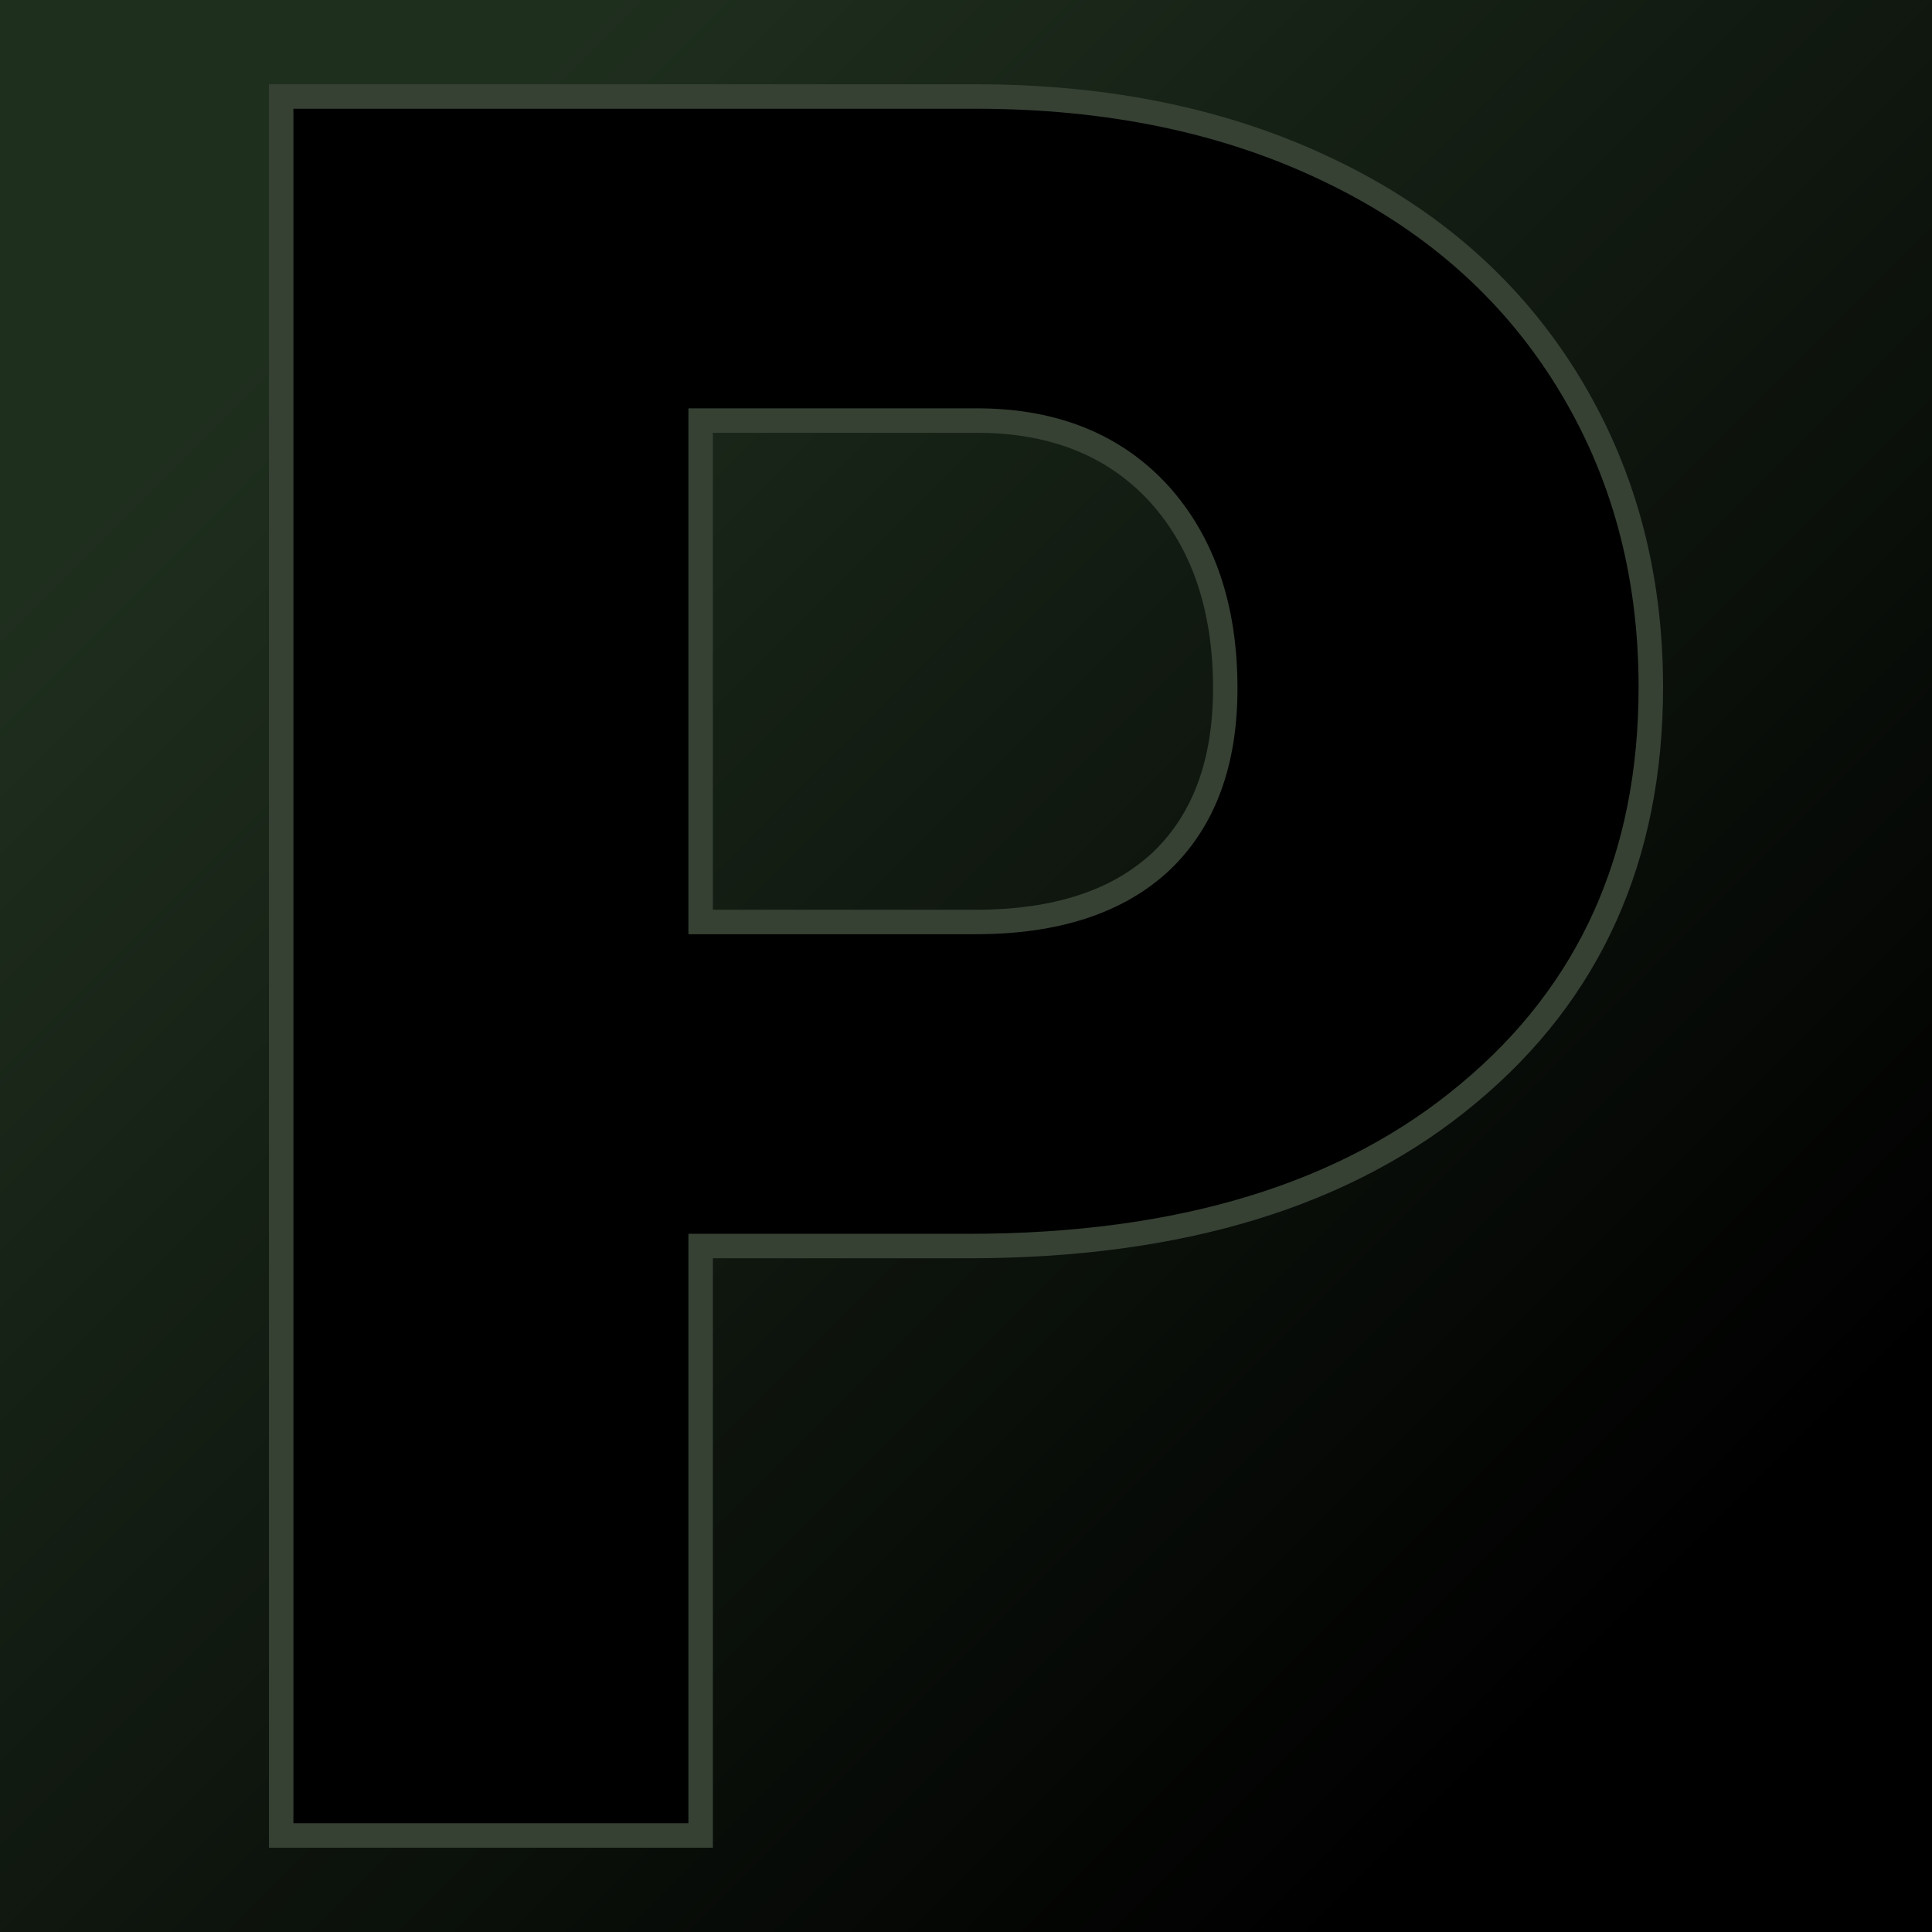
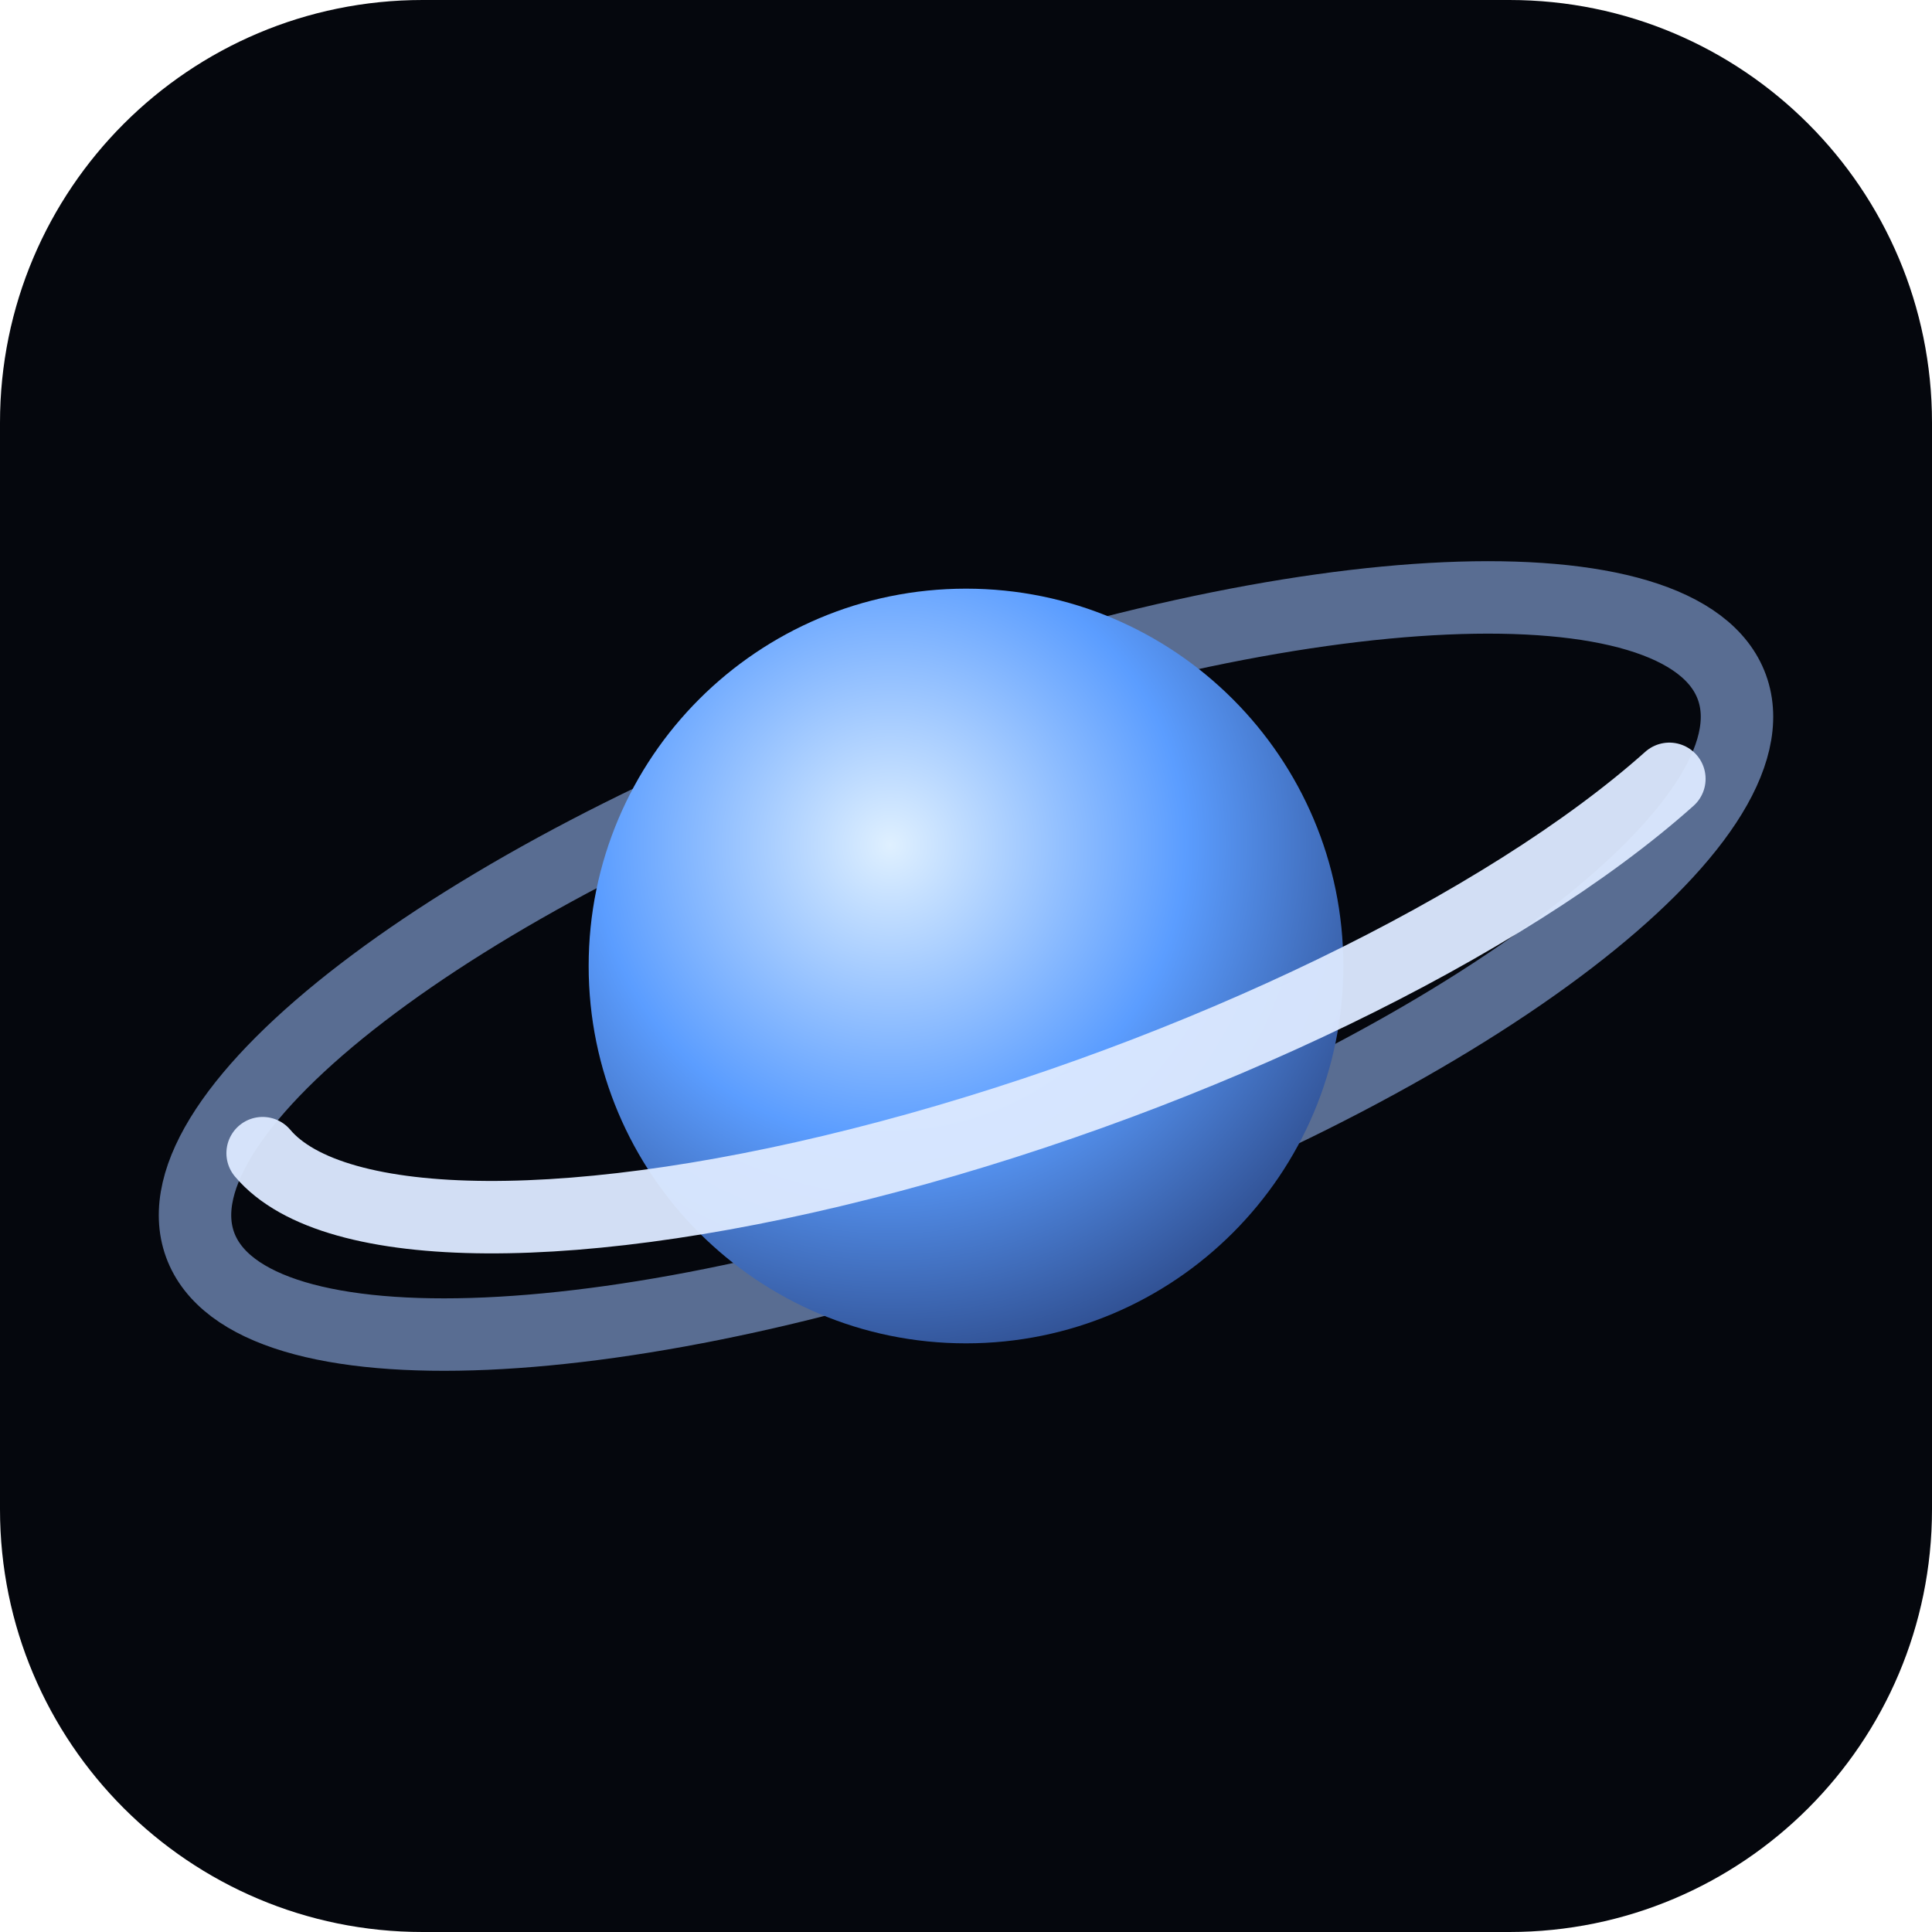
- <svg xmlns="http://www.w3.org/2000/svg" version="1.1" viewBox="0 0 200 200">
-   <rect width="200" height="200" fill="url('#gradient')" />
+ <svg xmlns="http://www.w3.org/2000/svg" viewBox="0 0 64 64">
  <defs>
-     <linearGradient id="gradient" gradientTransform="rotate(45 0.5 0.5)">
-       <stop offset="0%" stop-color="#1f2f1e" />
-       <stop offset="100%" stop-color="#000000" />
-     </linearGradient>
+     <radialGradient id="planet" cx="40%" cy="34%" r="78%">
+       <stop offset="0%" stop-color="#dff0ff" />
+       <stop offset="50%" stop-color="#5b9dff" />
+       <stop offset="100%" stop-color="#243a73" />
+     </radialGradient>
  </defs>
-   <g>
-     <g fill="#000000" transform="matrix(12.65934,0,0,12.65934,15.56227,190.0073)" stroke="#364134" stroke-width="0.2">
-       <path d="M6.69-4.82L4.50-4.82L4.50 0L1.07 0L1.07-14.22L6.75-14.22Q8.38-14.22 9.63-13.62Q10.89-13.02 11.58-11.91Q12.27-10.80 12.27-9.39L12.27-9.39Q12.27-7.31 10.78-6.07Q9.29-4.82 6.69-4.82L6.69-4.82ZM4.50-11.57L4.50-7.47L6.75-7.47Q7.74-7.47 8.27-7.97Q8.79-8.47 8.79-9.38L8.79-9.38Q8.79-10.37 8.25-10.97Q7.71-11.56 6.79-11.57L6.79-11.57L4.50-11.57Z" />
-     </g>
-   </g>
+   <rect width="64" height="64" rx="14" fill="#05070d" />
+   <ellipse cx="32" cy="32" rx="27" ry="8.5" fill="none" stroke="#9fc1ff" stroke-width="2.4" opacity="0.55" transform="rotate(-20 32 32)" />
+   <circle cx="32" cy="32" r="12.5" fill="url(#planet)" />
+   <path d="M 8.7 38.2 A 27 8.5 -20 0 0 55.3 25.8" fill="none" stroke="#dce9ff" stroke-width="2.4" stroke-linecap="round" opacity="0.95" />
</svg>
